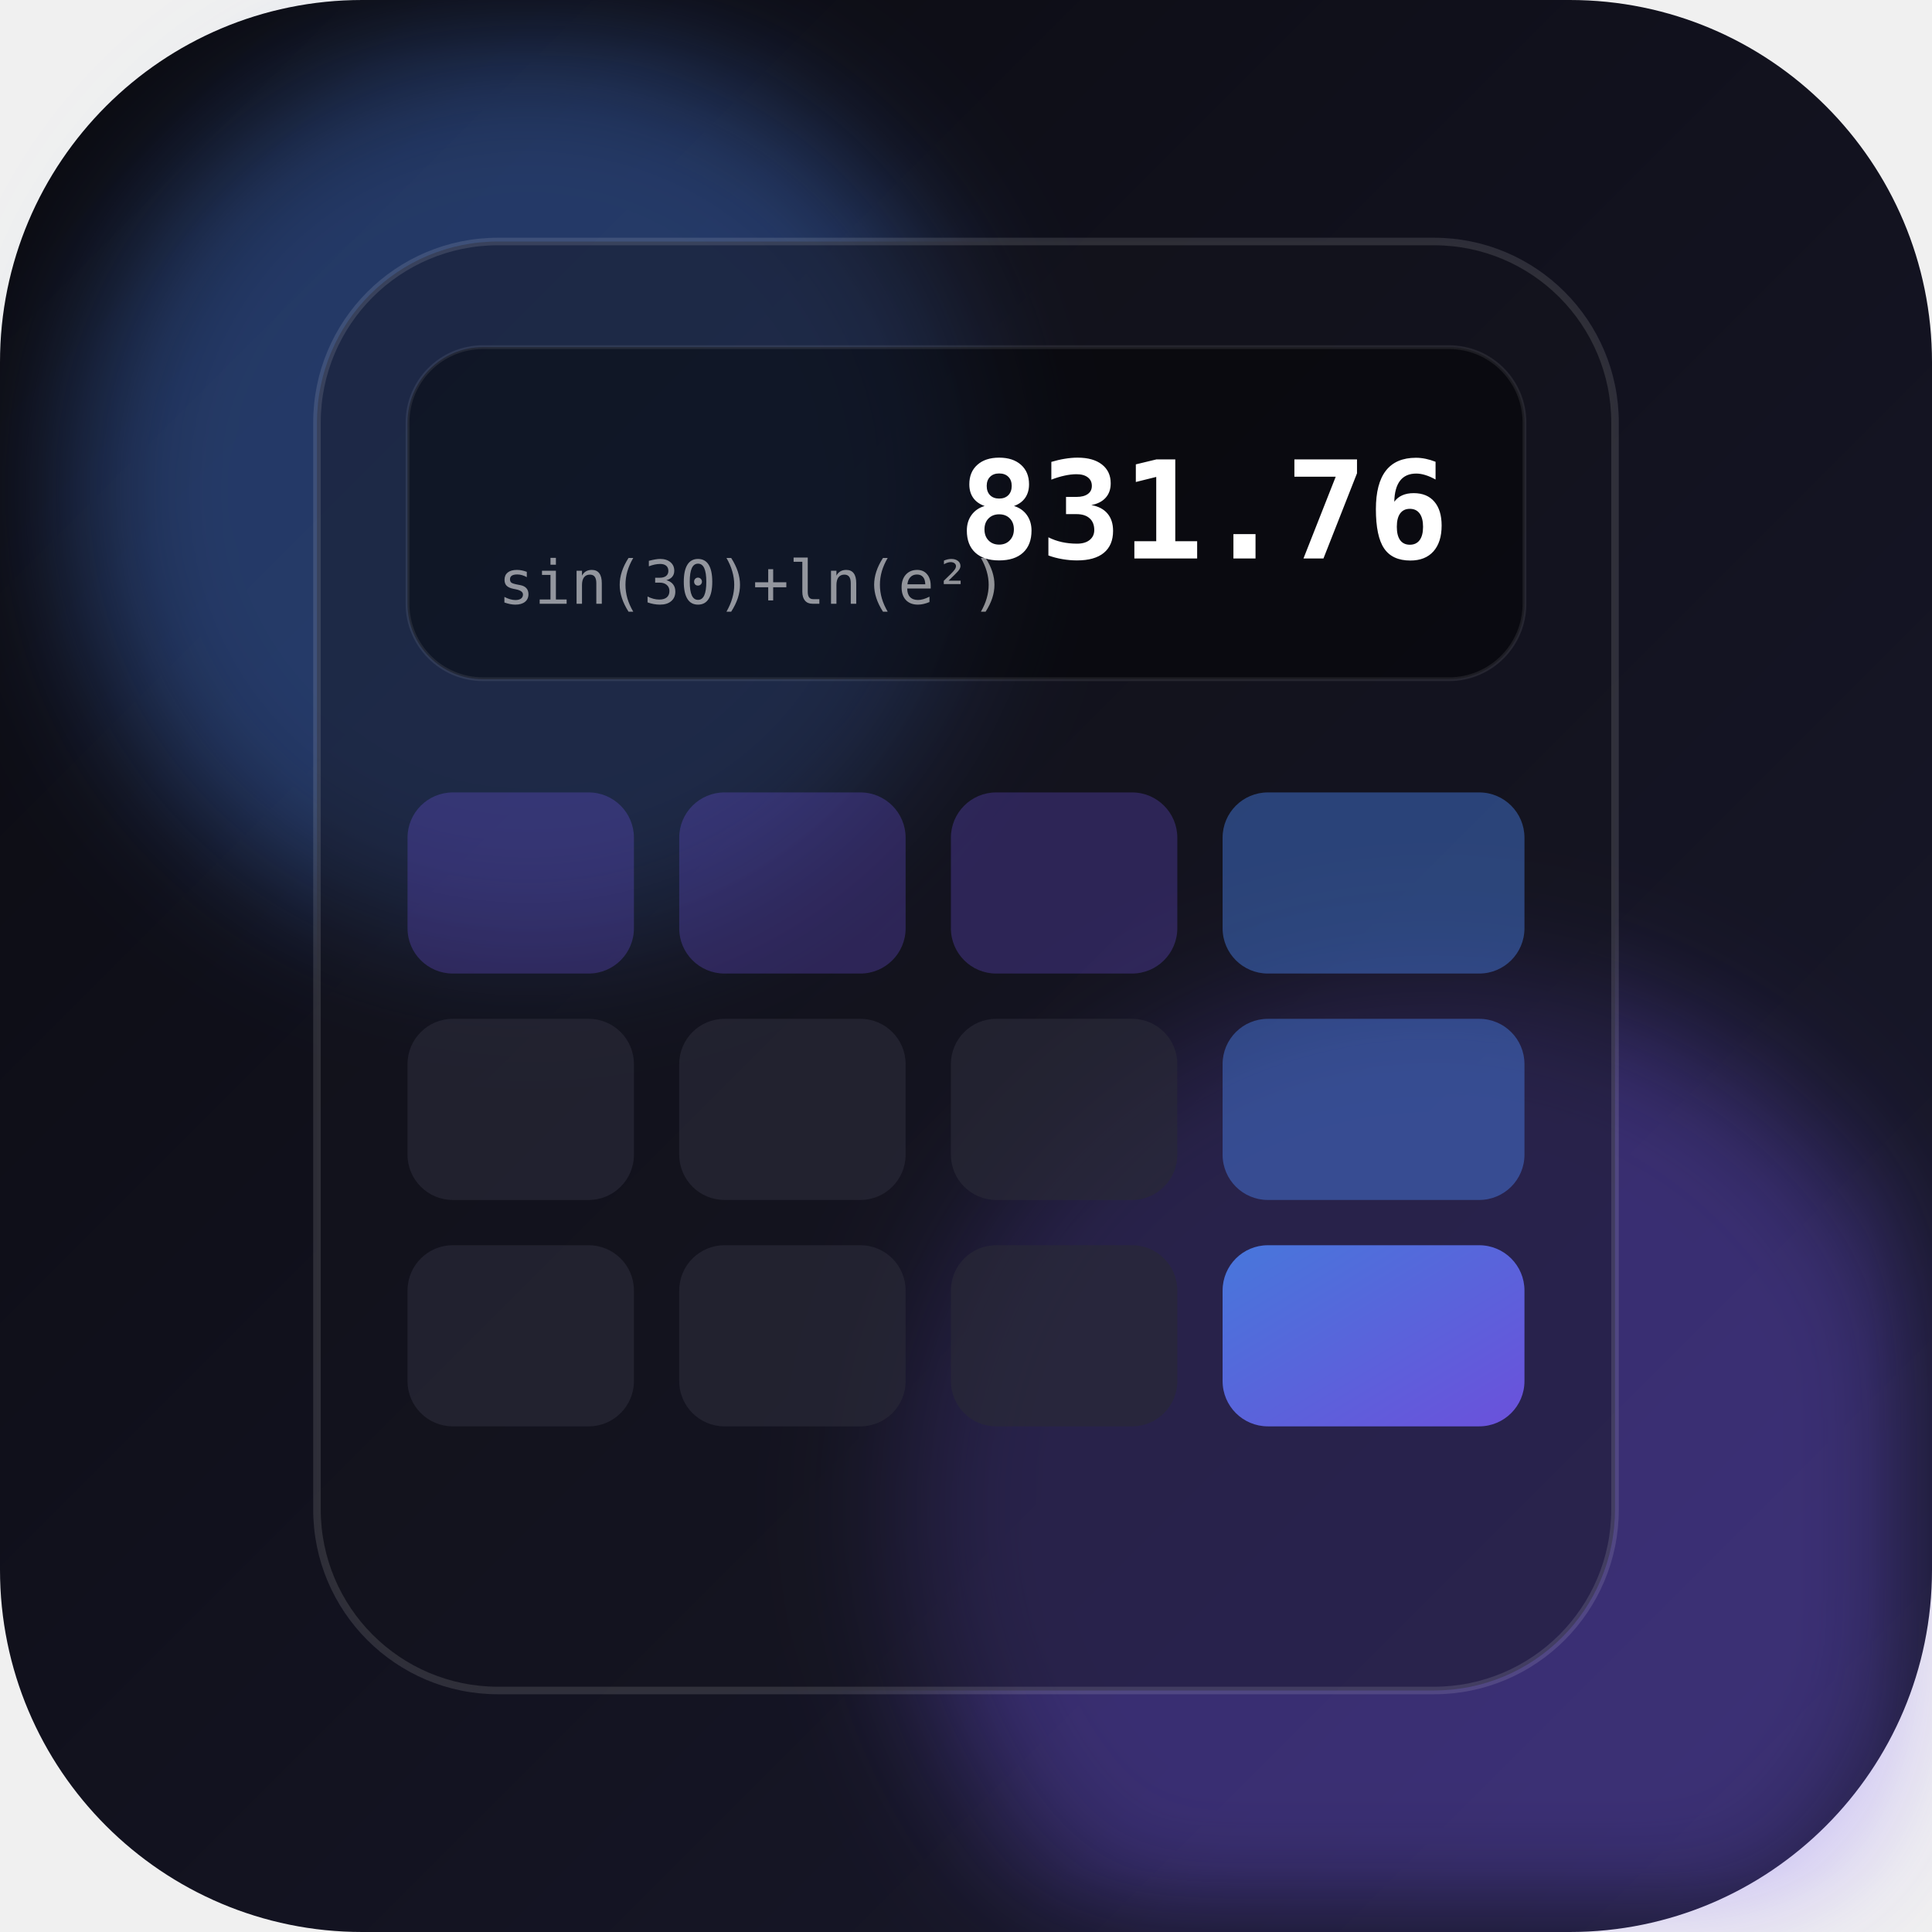
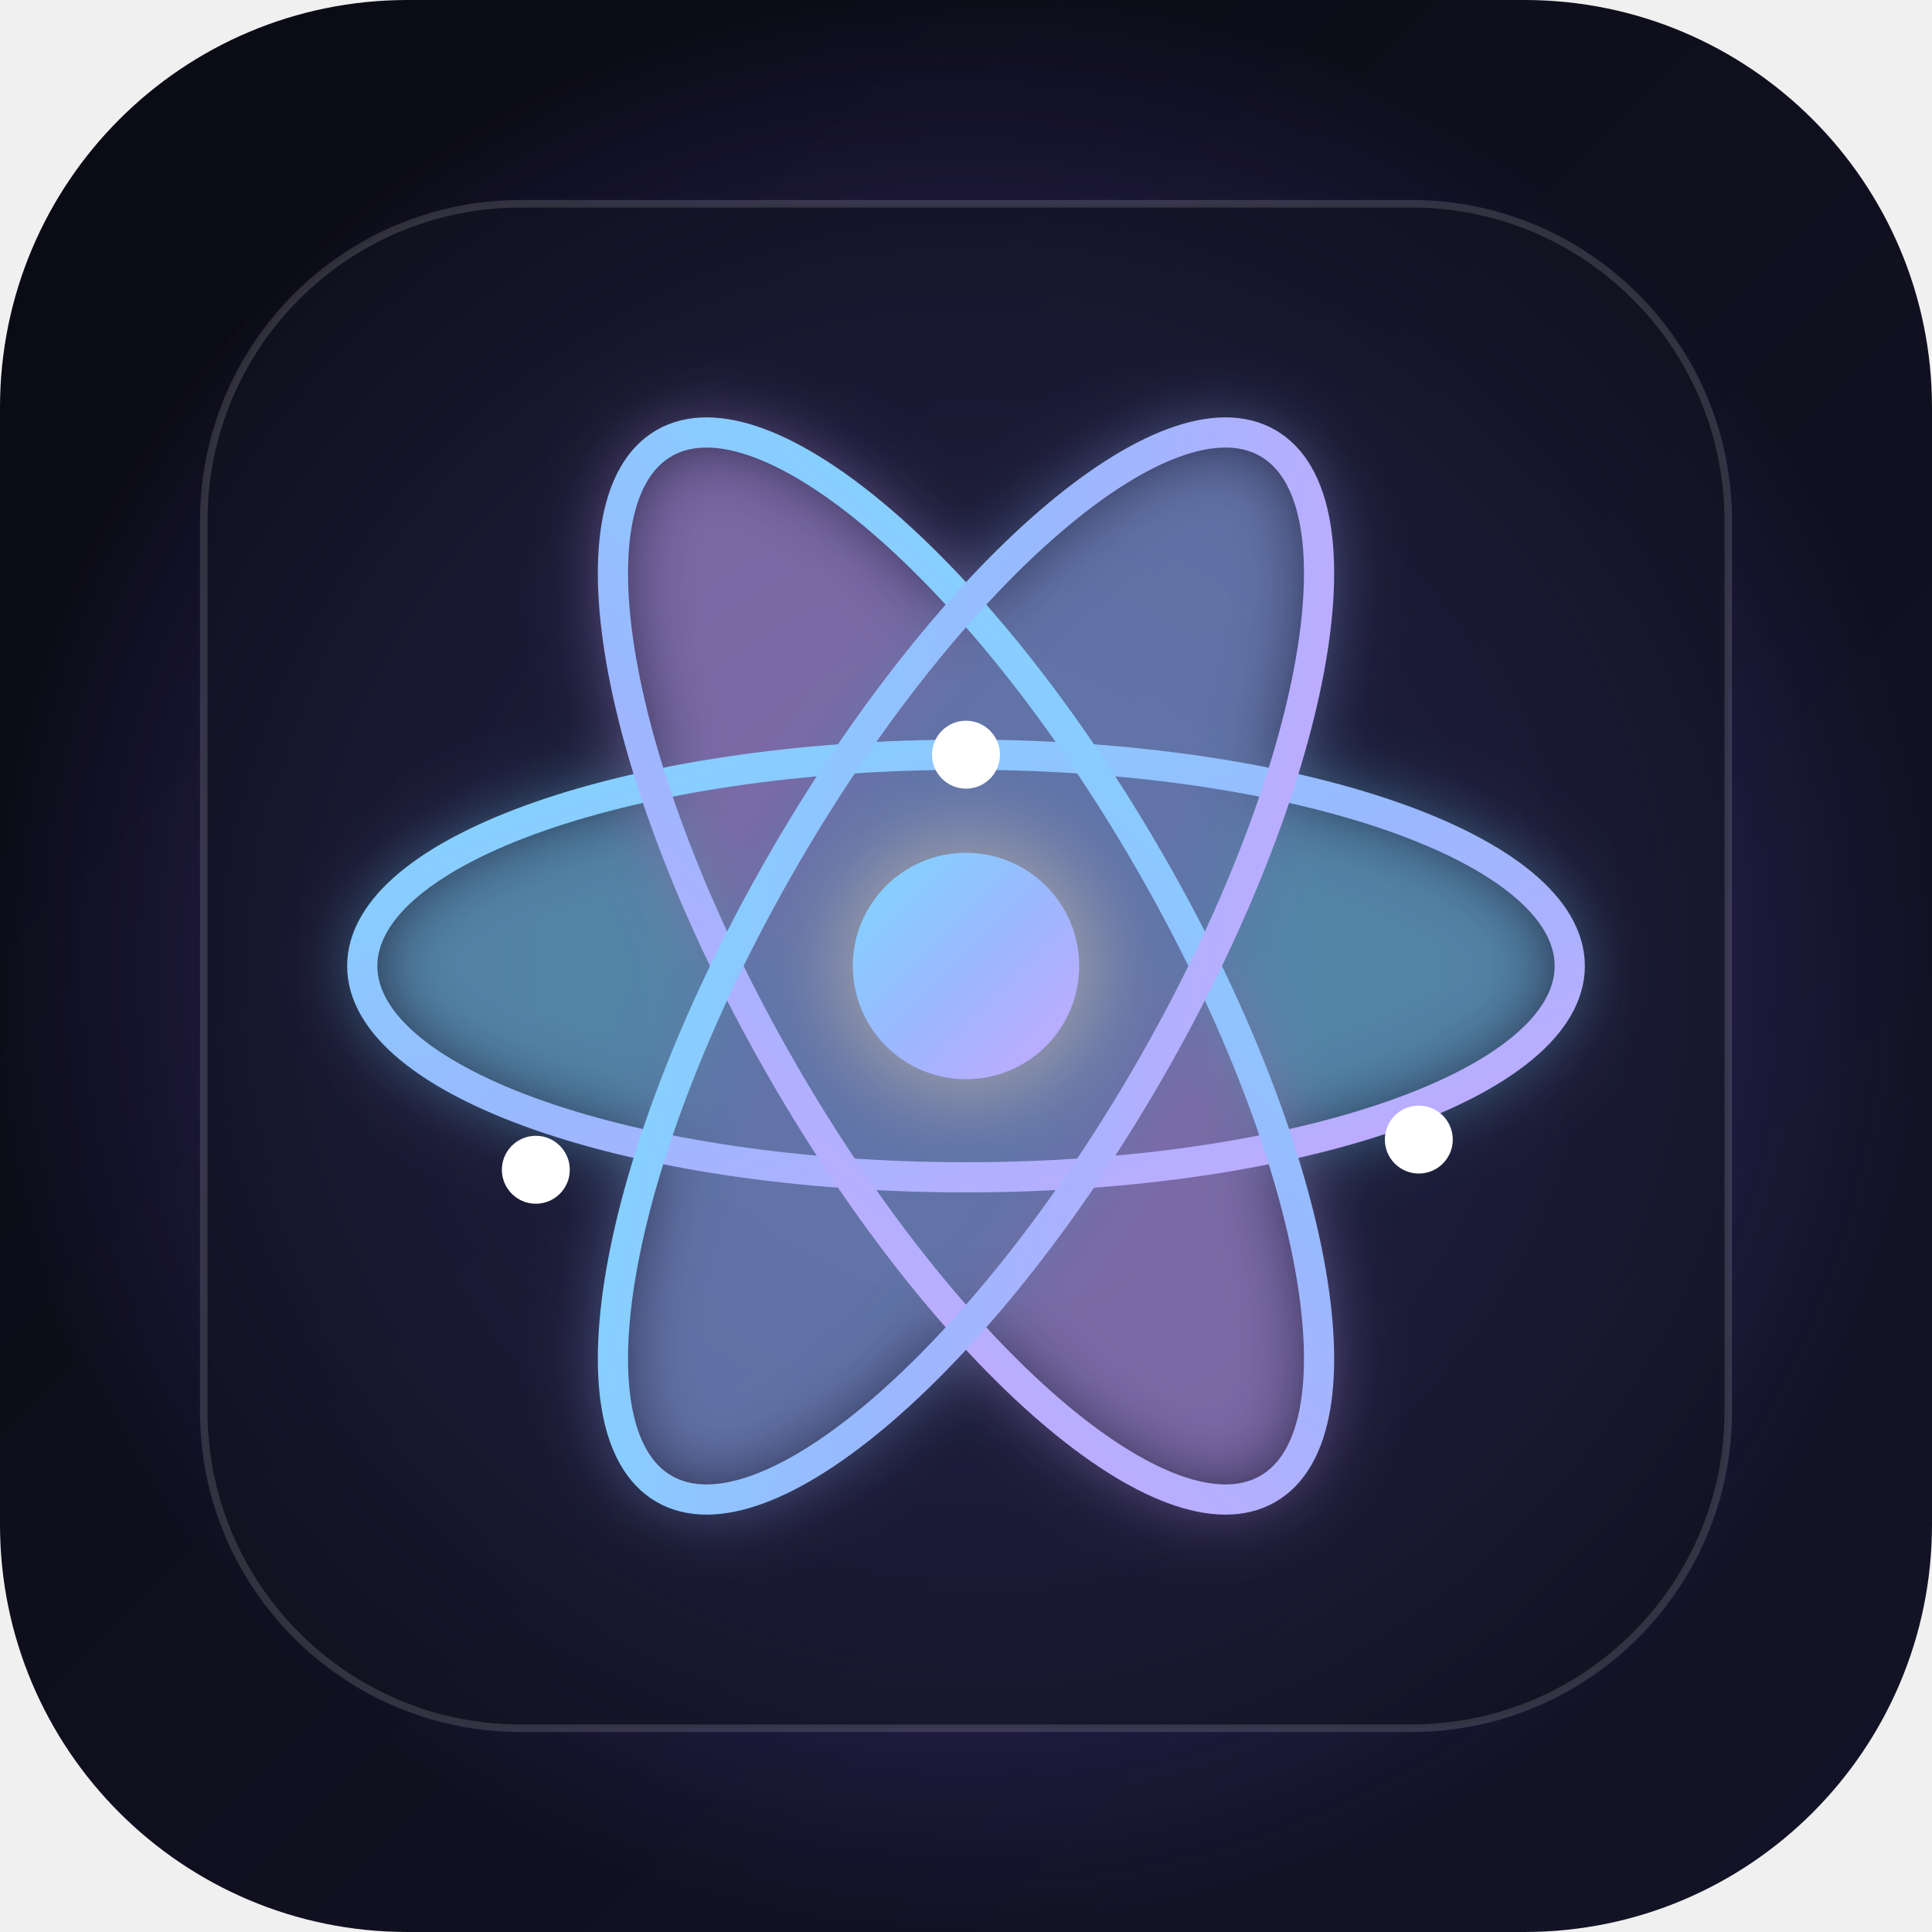
<svg xmlns="http://www.w3.org/2000/svg" width="512" height="512" viewBox="0 0 512 512">
  <defs>
    <linearGradient id="bg" x1="0%" y1="0%" x2="100%" y2="100%">
-       <stop offset="0%" stop-color="#0a0a0f" />
-       <stop offset="100%" stop-color="#1a1a2e" />
+       <stop offset="0%" stop-color="#0a0a14" />
+       <stop offset="100%" stop-color="#141428" />
    </linearGradient>
-     <linearGradient id="glow" x1="0%" y1="0%" x2="100%" y2="100%">
-       <stop offset="0%" stop-color="#4f8cff" stop-opacity="0.8" />
-       <stop offset="100%" stop-color="#7c5cff" stop-opacity="0.8" />
+     <radialGradient id="aura" cx="50%" cy="50%" r="50%">
+       <stop offset="0%" stop-color="#4f8cff" stop-opacity="0.35" />
+       <stop offset="60%" stop-color="#7c5cff" stop-opacity="0.22" />
+       <stop offset="100%" stop-color="#7c5cff" stop-opacity="0" />
+     </radialGradient>
+     <linearGradient id="atomGlow" x1="0%" y1="0%" x2="100%" y2="100%">
+       <stop offset="0%" stop-color="#7fd8ff" />
+       <stop offset="50%" stop-color="#9ab8ff" />
+       <stop offset="100%" stop-color="#c7a8ff" />
    </linearGradient>
-     <filter id="blur" x="-50%" y="-50%" width="200%" height="200%">
-       <feGaussianBlur stdDeviation="18" />
+     <filter id="softBlur" x="-50%" y="-50%" width="200%" height="200%">
+       <feGaussianBlur stdDeviation="10" />
    </filter>
  </defs>
-   <rect width="512" height="512" rx="96" fill="url(#bg)" />
-   <circle cx="140" cy="130" r="120" fill="#4f8cff" opacity="0.35" filter="url(#blur)" />
-   <circle cx="380" cy="400" r="140" fill="#7c5cff" opacity="0.35" filter="url(#blur)" />
-   <rect x="84" y="64" width="344" height="384" rx="48" fill="rgba(20,20,30,0.45)" stroke="rgba(255,255,255,0.12)" stroke-width="2" />
-   <rect x="108" y="92" width="296" height="88" rx="20" fill="rgba(0,0,0,0.45)" stroke="rgba(255,255,255,0.08)" stroke-width="1" />
-   <text x="384" y="148" text-anchor="end" font-family="JetBrains Mono, monospace" font-size="36" font-weight="700" fill="#ffffff">831.76</text>
-   <text x="132" y="160" text-anchor="start" font-family="JetBrains Mono, monospace" font-size="16" fill="rgba(255,255,255,0.55)">sin(30)+ln(e²)</text>
-   <g transform="translate(108 210)">
-     <g>
-       <rect x="0" y="0" width="60" height="48" rx="12" fill="rgba(124,92,255,0.25)" />
-       <rect x="72" y="0" width="60" height="48" rx="12" fill="rgba(124,92,255,0.25)" />
-       <rect x="144" y="0" width="60" height="48" rx="12" fill="rgba(124,92,255,0.25)" />
-       <rect x="216" y="0" width="80" height="48" rx="12" fill="rgba(79,140,255,0.4)" />
-     </g>
-     <g transform="translate(0 60)">
-       <rect x="0" y="0" width="60" height="48" rx="12" fill="rgba(40,40,55,0.7)" />
-       <rect x="72" y="0" width="60" height="48" rx="12" fill="rgba(40,40,55,0.7)" />
-       <rect x="144" y="0" width="60" height="48" rx="12" fill="rgba(40,40,55,0.7)" />
-       <rect x="216" y="0" width="80" height="48" rx="12" fill="rgba(79,140,255,0.4)" />
-     </g>
-     <g transform="translate(0 120)">
-       <rect x="0" y="0" width="60" height="48" rx="12" fill="rgba(40,40,55,0.7)" />
-       <rect x="72" y="0" width="60" height="48" rx="12" fill="rgba(40,40,55,0.7)" />
-       <rect x="144" y="0" width="60" height="48" rx="12" fill="rgba(40,40,55,0.7)" />
-       <rect x="216" y="0" width="80" height="48" rx="12" fill="url(#glow)" />
-     </g>
+   <rect width="512" height="512" rx="108" fill="url(#bg)" />
+   <circle cx="256" cy="256" r="260" fill="url(#aura)" />
+   <rect x="54" y="54" width="404" height="404" rx="84" fill="rgba(18,20,32,0.55)" stroke="rgba(255,255,255,0.14)" stroke-width="2" />
+   <g transform="translate(256 256)" opacity="0.55" filter="url(#softBlur)">
+     <ellipse cx="0" cy="0" rx="160" ry="56" fill="#7fd8ff" />
+     <ellipse cx="0" cy="0" rx="160" ry="56" fill="#c7a8ff" transform="rotate(60)" />
+     <ellipse cx="0" cy="0" rx="160" ry="56" fill="#9ab8ff" transform="rotate(-60)" />
+     <circle cx="0" cy="0" r="34" fill="#ffffff" />
+   </g>
+   <g transform="translate(256 256)" fill="none" stroke="url(#atomGlow)" stroke-width="8" stroke-linecap="round">
+     <ellipse cx="0" cy="0" rx="160" ry="56" />
+     <ellipse cx="0" cy="0" rx="160" ry="56" transform="rotate(60)" />
+     <ellipse cx="0" cy="0" rx="160" ry="56" transform="rotate(-60)" />
+     <circle cx="0" cy="0" r="30" fill="url(#atomGlow)" stroke="none" />
+   </g>
+   <g fill="#ffffff">
+     <circle cx="256" cy="200" r="9" />
+     <circle cx="376" cy="302" r="9" />
+     <circle cx="142" cy="310" r="9" />
  </g>
</svg>
